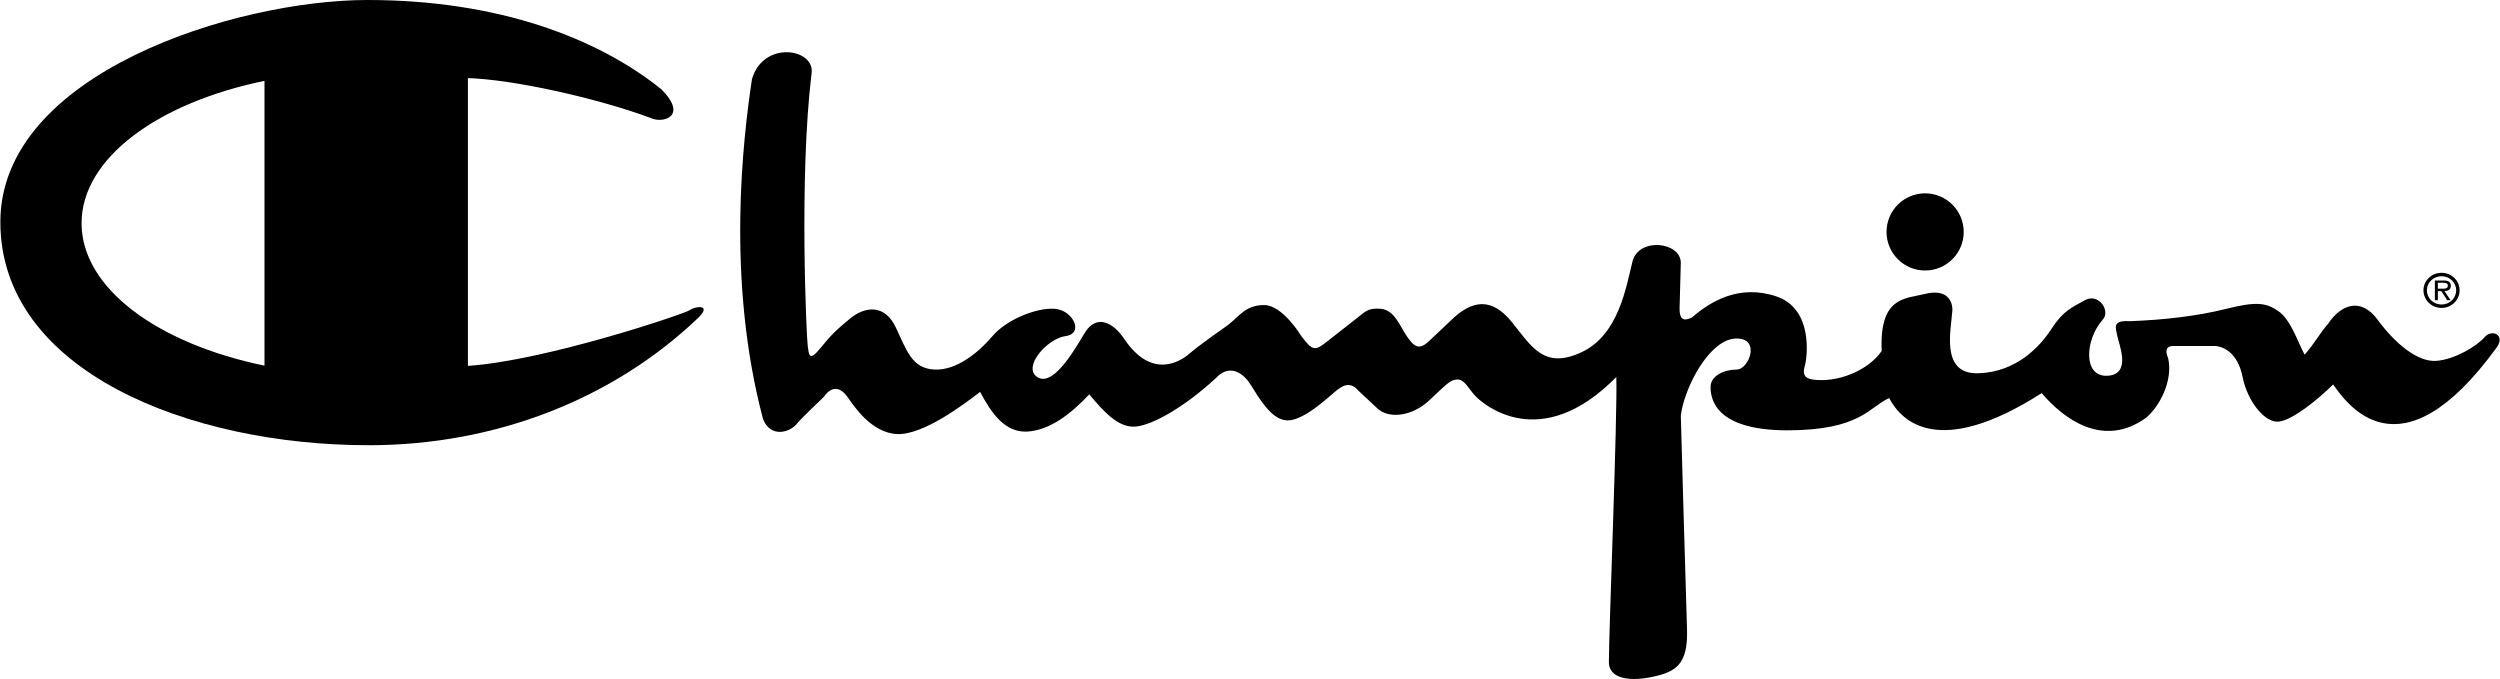
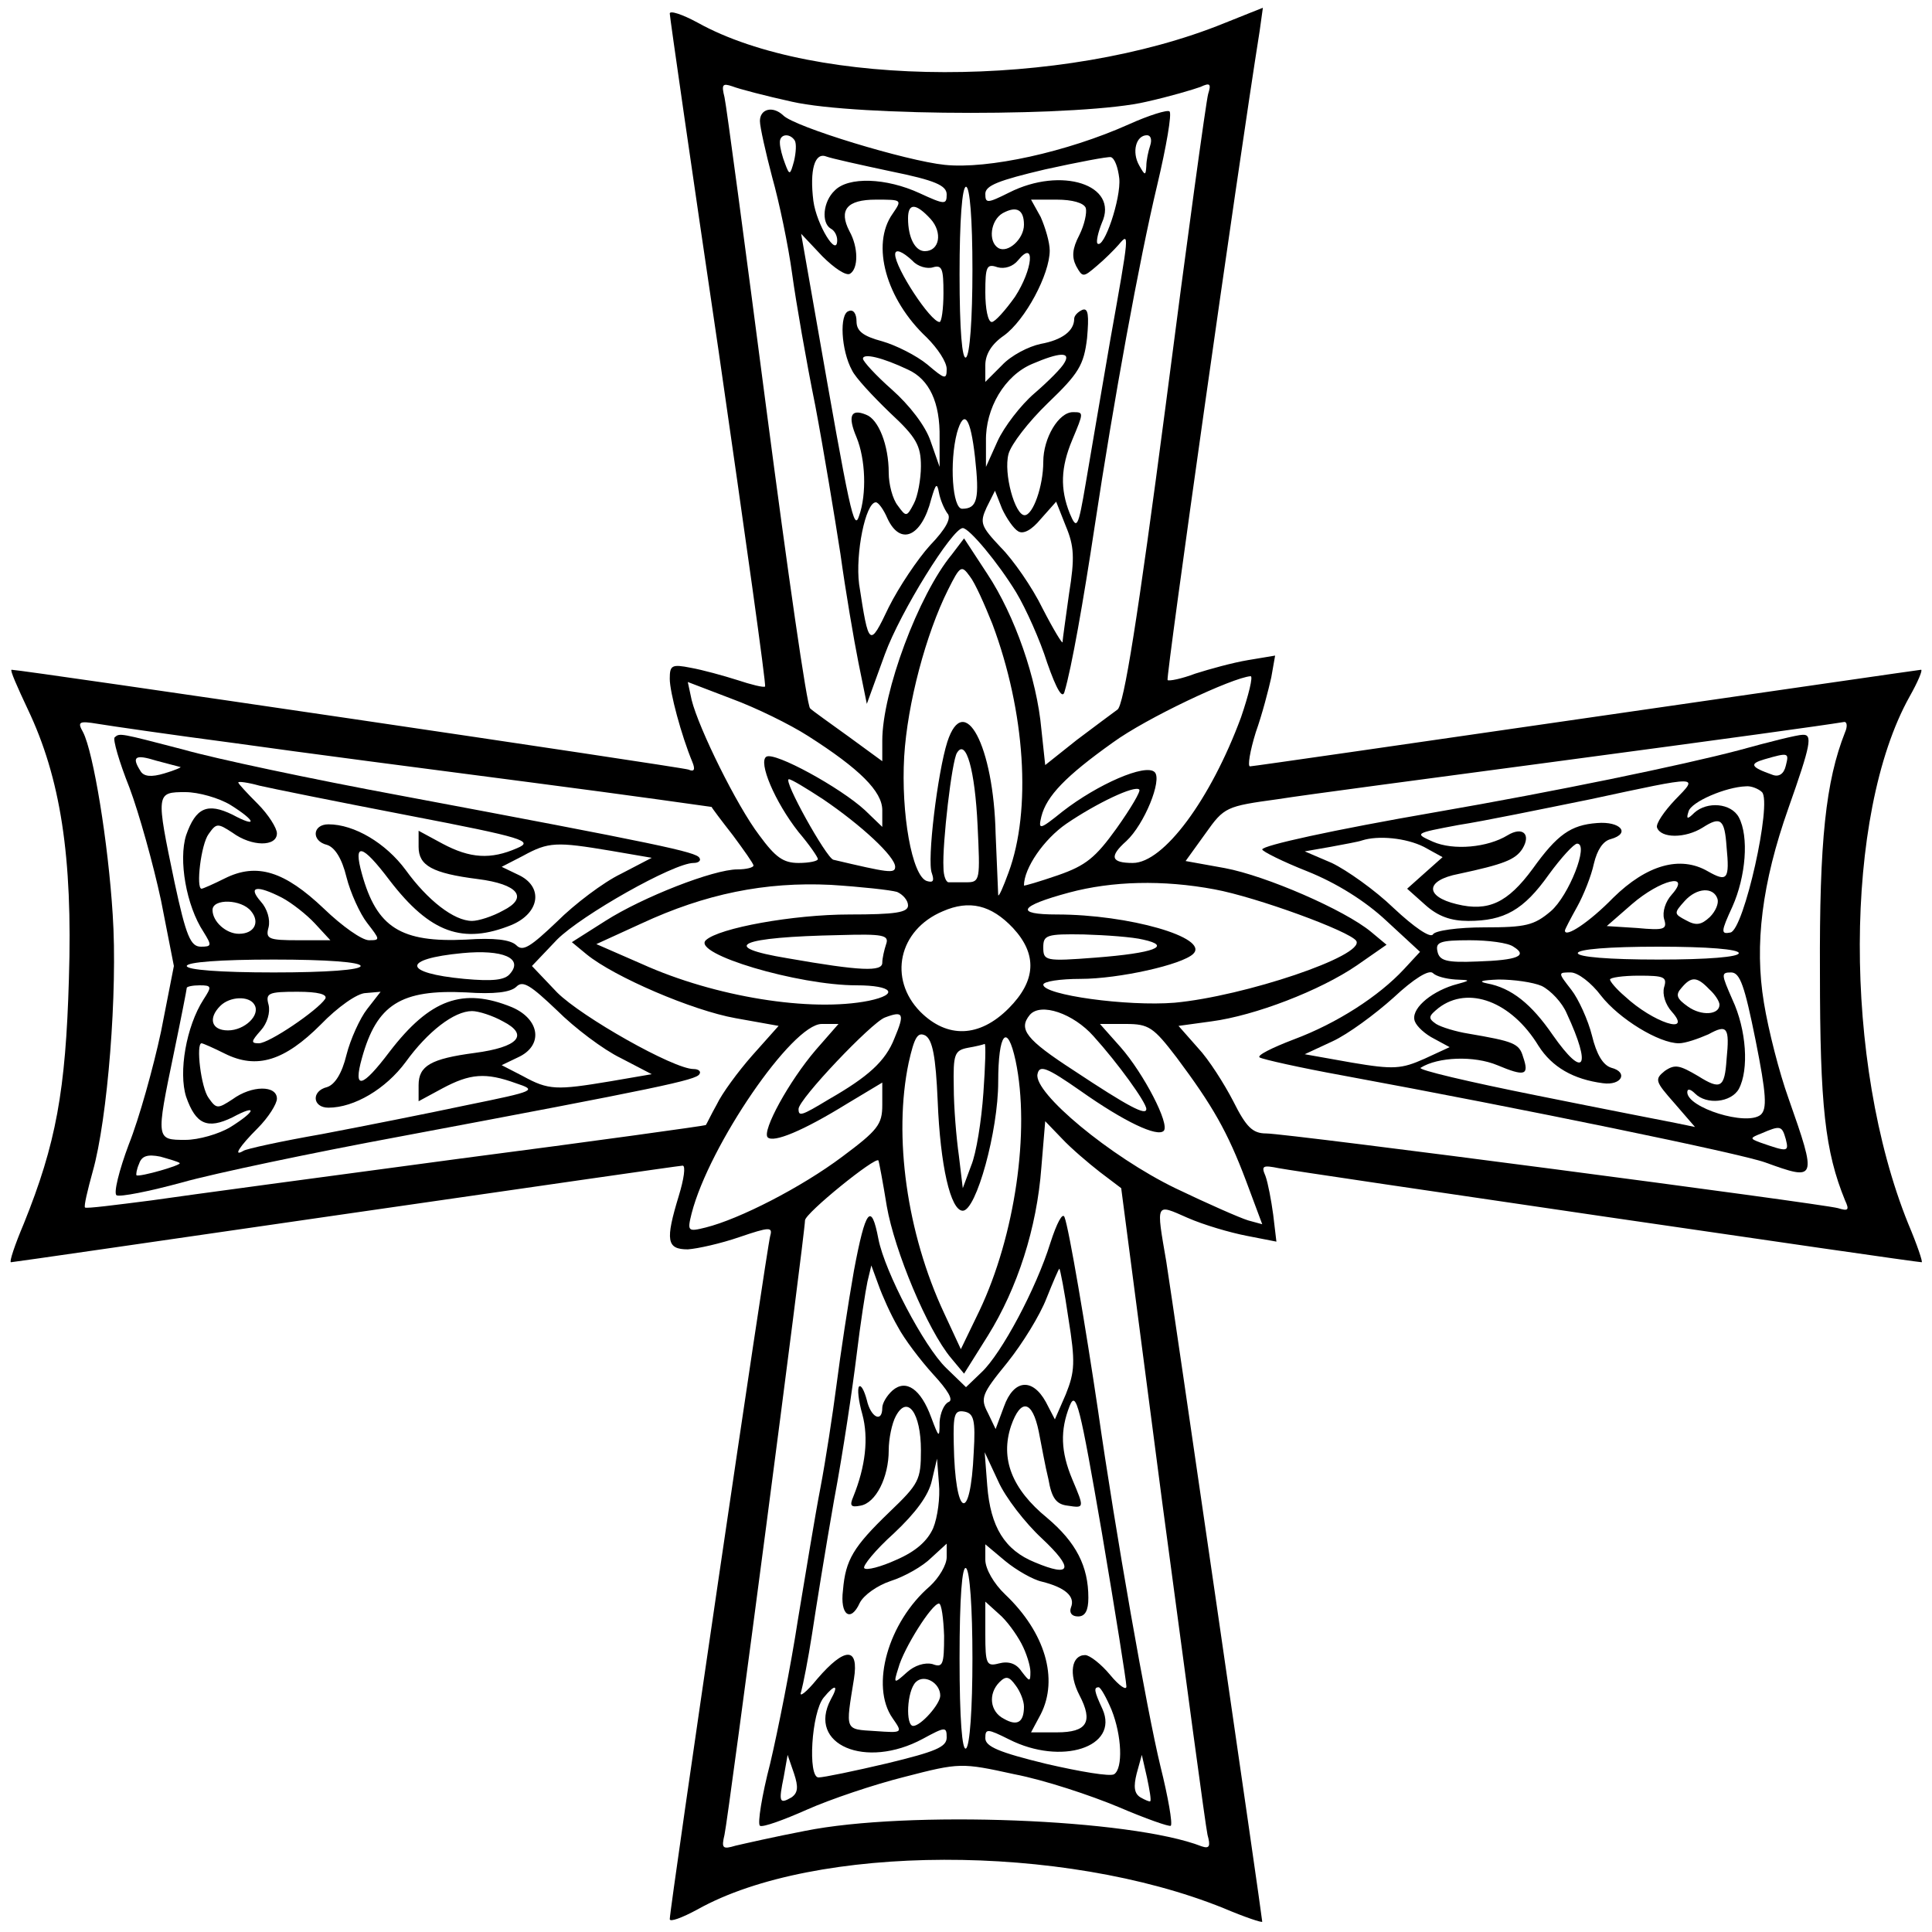
- <svg xmlns="http://www.w3.org/2000/svg" width="2500" height="679" viewBox="0 0 615.489 167.215">
-   <path d="M185.082 19.546c-2.138 14.354-6.414 49.172 2.749 83.684 1.833 4.58 6.414 3.359 8.247 1.221.611-.916 6.719-6.719 6.719-6.719 2.138-3.055 4.276-2.139 5.803 0 1.527 2.139 5.803 8.857 12.217 9.162 6.413.305 16.492-7.33 20.462-10.385 2.749 5.193 6.108 10.08 11.606 9.773 5.498-.305 10.689-4.275 15.271-9.162 3.36 3.971 7.025 8.246 11.301 7.941 4.275-.305 12.217-4.887 19.852-11.912 3.054-3.359 6.414-1.832 8.551 1.527s5.192 8.857 9.163 8.857c3.97 0 9.772-5.498 11.604-7.025 1.833-1.525 3.665-2.748 5.804-.305l4.581 4.275c2.749 2.75 8.552 2.139 12.827-1.832 4.276-3.971 5.192-5.191 7.024-5.191 1.833 0 2.749 2.443 4.581 4.275 1.833 1.832 15.882 14.049 34.513-4.887.305 9.469-1.833 62.609-1.833 70.246 0 3.664 4.275 4.887 10.385 3.664 6.107-1.221 9.162-3.055 8.856-11.91-.306-8.857-1.527-52.531-1.527-52.531.917-7.025 7.024-18.631 13.438-18.936 6.414-.306 3.359 7.635.306 7.635s-6.414 1.527-6.414 4.275.917 10.689 18.937 10.689c18.019 0 20.156-5.803 25.044-7.941 3.054 5.803 12.216 14.967 37.565-1.221 5.192 6.107 14.966 13.744 25.655 6.107 3.359-2.748 6.719-9.162 5.497-14.66-.916-2.137-.306-3.053 1.222-3.053h10.079c2.138 0 5.803 1.527 7.024 7.635 1.222 6.109 5.497 11.301 8.857 10.994 3.358-.305 9.772-5.496 13.438-9.162 3.055 4.277 16.188 24.129 40.315-9.162 2.138-3.054-1.222-4.581-3.055-2.443-1.832 2.138-7.33 5.498-11.911 5.802-4.581.307-10.078-4.275-14.354-10.078-4.275-5.803-9.162-3.666-12.217.916-2.138 2.443-3.359 4.886-5.803 7.634-1.527-2.748-3.359-8.55-6.413-10.688-3.055-2.138-5.498-2.443-12.828-.611s-15.576 2.749-23.822 3.054c-4.581-.305-3.359 1.833-3.054 3.665.305 1.833 3.664 9.467-2.443 9.774-6.108.305-5.498-8.857-1.222-13.744 2.138-2.138-.917-6.72-4.276-4.887-3.359 1.833-5.497 2.749-8.246 7.024-2.748 4.276-8.552 10.69-18.02 10.995s-6.719-10.689-6.414-15.576c0-2.749-1.832-5.192-6.719-3.97s-11.301.611-10.689 14.048c-3.359 4.887-10.995 7.941-17.104 7.025-1.832-.307-2.443-1.223-1.832-3.359.611-2.139 2.138-14.049-7.024-17.104-9.163-3.054-16.188 1.222-20.769 5.192-2.443 1.222-3.054 0-3.054-2.138l.305-11.3c0-5.192-10.384-6.414-11.911-.306-1.527 6.108-3.359 18.02-12.521 22.296-9.163 4.275-12.217-1.223-17.104-7.331-4.887-6.108-9.773-5.803-15.271-.305l-5.498 5.192c-2.138 1.832-3.359 1.221-5.191-1.528-1.833-2.748-3.055-6.414-6.414-6.719s-3.971.916-6.414 2.749l-7.024 5.498c-2.748 2.137-3.359 2.137-6.107-1.528 0 0-4.582-7.635-9.162-7.635-4.582 0-6.109 2.749-8.857 4.887 0 0-7.025 4.887-9.468 7.024-2.443 2.139-9.468 6.414-16.187-3.665-2.443-3.665-6.719-6.414-9.773-1.222-3.054 5.191-7.94 13.132-11.605 10.689s2.443-9.467 7.024-10.079c4.581-.61 1.833-6.414-2.749-6.719-4.582-.305-11.911 2.749-15.271 6.719-3.359 3.971-8.857 8.551-14.354 8.247-5.497-.307-6.719-4.582-9.468-10.384-2.749-5.803-7.635-5.192-11.3-2.138-3.665 3.054-4.582 3.97-7.33 7.329-2.749 3.361-2.749 1.527-3.054-.609-.306-2.138-2.138-41.537.917-66.886 1.218-6.408-11.915-8.546-14.663 1.227z" />
-   <path d="M474.004 66.615c5.248 0 9.502-4.254 9.502-9.502s-4.254-9.502-9.502-9.502-9.502 4.254-9.502 9.502 4.254 9.502 9.502 9.502zM169.811 76.354c-1.221.917-35.733 12.521-54.669 13.744V19.241c10.995.305 31.763 4.887 44.896 9.773 3.054 1.527 9.468-.305 2.749-7.024C147.21 9.468 122.777 0 90.403 0S0 18.02 0 54.669s46.423 54.975 90.708 54.975c31.153 0 60.167-11.301 81.241-31.458 3.36-3.359-.917-2.748-2.138-1.832zM65.049 90.045C38.687 84.615 20 70.96 20 54.975c0-15.979 18.702-29.629 45.049-35.063v70.133zM601.192 67.18c-2.464 0-4.462 1.937-4.462 4.302 0 2.415 1.998 4.352 4.462 4.352 2.451 0 4.438-1.937 4.438-4.352 0-2.366-1.986-4.302-4.438-4.302zm0 7.808c-2.011 0-3.616-1.532-3.616-3.506 0-1.912 1.605-3.457 3.616-3.457 1.985 0 3.591 1.544 3.591 3.457 0 1.974-1.605 3.506-3.591 3.506z" />
-   <path d="M603.473 70.354c0-.405-.185-.833-.552-1.042-.38-.208-.797-.233-1.214-.233h-2.169v4.842h.735V71.69h.87l1.422 2.231h.846l-1.508-2.231c.883-.024 1.57-.379 1.57-1.336zm-2.391.735h-.809v-1.458h1.287c.625 0 1.177.086 1.177.71 0 .871-.956.748-1.655.748z" />
+ <svg xmlns="http://www.w3.org/2000/svg" version="1.0" width="300pt" height="300pt" viewBox="0 0 300 300" preserveAspectRatio="xMidYMid meet">
+   <g transform="translate(0,300) scale(0.1,-0.1)" fill="#000000" stroke="none">
+     <path d="M1040 2979 c0 -5 34 -241 76 -525 41 -284 74 -518 72 -520 -2 -2 -22 3 -43 10 -22 7 -55 16 -72 19 -30 6 -33 4 -33 -17 0 -21 18 -88 35 -129 5 -12 3 -16 -6 -12 -11 4 -1035 155 -1051 155 -3 0 9 -27 25 -61 51 -107 70 -229 64 -419 -5 -174 -20 -256 -70 -380 -14 -33 -23 -60 -20 -60 3 0 237 34 520 75 284 41 519 75 523 75 5 0 2 -21 -6 -47 -21 -69 -19 -83 14 -83 15 1 51 9 80 19 47 16 52 16 48 2 -5 -16 -156 -1044 -156 -1061 0 -5 19 2 43 15 182 102 567 103 817 2 33 -14 60 -23 60 -21 0 7 -139 962 -149 1025 -16 93 -17 90 33 68 25 -11 66 -23 92 -28 l46 -9 -5 42 c-3 22 -8 49 -12 60 -7 16 -4 17 21 12 24 -5 987 -146 998 -146 2 0 -7 27 -21 60 -101 250 -100 635 2 818 13 23 21 42 18 42 -2 0 -236 -34 -520 -75 -283 -41 -518 -75 -522 -75 -4 0 0 24 9 53 10 28 20 67 24 85 l6 34 -42 -7 c-24 -4 -60 -14 -82 -21 -21 -8 -41 -12 -43 -10 -3 3 108 788 143 1008 l5 36 -60 -24 c-251 -102 -635 -101 -818 1 -24 13 -43 19 -43 14z m190 -137 c102 -23 454 -23 550 0 36 8 73 19 84 23 15 7 17 5 12 -11 -3 -10 -33 -228 -66 -484 -43 -328 -65 -467 -75 -472 -7 -5 -35 -26 -63 -47 l-49 -39 -6 56 c-7 78 -41 176 -84 241 l-36 55 -19 -25 c-52 -63 -108 -214 -108 -289 l0 -32 -52 38 c-29 21 -56 40 -60 44 -5 3 -35 213 -68 465 -33 253 -62 471 -65 484 -5 20 -3 22 12 17 10 -4 52 -15 93 -24z m311 -811 c51 -136 61 -289 25 -386 -8 -22 -15 -38 -16 -35 0 3 -2 46 -4 95 -3 138 -49 223 -75 143 -15 -47 -32 -185 -24 -204 4 -12 2 -15 -8 -12 -23 8 -40 105 -35 193 5 83 34 191 68 259 19 38 21 39 34 21 8 -10 23 -44 35 -74z m386 -145 c-47 -127 -120 -226 -168 -226 -34 0 -37 10 -10 34 28 26 56 95 44 107 -14 14 -89 -19 -143 -61 -36 -29 -38 -29 -33 -8 8 32 38 63 111 115 52 38 186 101 214 103 4 0 -3 -29 -15 -64z m-672 -29 c80 -51 115 -86 115 -115 l0 -26 -27 26 c-38 35 -140 91 -153 83 -13 -8 13 -70 50 -117 17 -20 30 -39 30 -42 0 -3 -13 -6 -30 -6 -24 0 -36 9 -61 43 -35 46 -94 166 -105 210 l-6 28 68 -26 c38 -14 91 -40 119 -58z m-890 -11 c99 -14 306 -41 460 -61 154 -20 280 -38 280 -38 0 -1 15 -21 33 -44 17 -23 32 -44 32 -47 0 -3 -11 -6 -25 -6 -37 0 -147 -43 -205 -80 l-52 -33 23 -19 c43 -35 164 -87 231 -99 l67 -12 -41 -46 c-22 -25 -47 -59 -55 -76 -9 -16 -16 -31 -17 -32 -1 -1 -173 -25 -381 -52 -209 -28 -425 -57 -480 -65 -55 -7 -101 -13 -103 -11 -2 2 4 27 12 56 23 81 39 280 31 399 -7 112 -30 252 -46 283 -9 16 -7 18 23 13 18 -3 114 -17 213 -30z m2500 17 c-30 -76 -40 -168 -39 -373 0 -208 8 -278 39 -354 7 -15 5 -17 -11 -12 -25 7 -855 116 -888 116 -21 0 -31 10 -51 50 -14 27 -38 65 -55 83 l-30 34 51 7 c68 9 169 48 226 87 l46 32 -24 20 c-41 34 -163 87 -227 99 l-61 11 31 43 c29 41 32 42 112 53 44 7 234 32 421 57 292 39 422 57 459 63 4 0 5 -7 1 -16z m-1347 -145 c4 -84 4 -88 -17 -88 -11 0 -24 0 -28 0 -4 0 -8 10 -8 23 -2 36 13 166 21 178 14 23 28 -27 32 -113z m-240 41 c59 -40 112 -89 112 -105 0 -11 -11 -9 -96 11 -11 3 -79 125 -69 125 4 0 27 -14 53 -31z m456 -45 c-33 -46 -48 -58 -91 -73 -29 -10 -53 -17 -53 -16 0 27 31 72 66 96 47 32 106 60 113 53 3 -2 -13 -29 -35 -60z m-341 -99 c9 -4 17 -13 17 -21 0 -11 -20 -14 -91 -14 -87 0 -203 -21 -223 -40 -22 -21 143 -70 234 -70 56 0 67 -14 19 -24 -90 -18 -239 6 -352 57 l-71 31 70 32 c99 46 192 65 294 60 47 -3 93 -8 103 -11z m493 4 c65 -12 210 -65 220 -80 14 -23 -174 -86 -282 -96 -74 -6 -204 12 -204 28 0 5 26 9 58 9 59 0 158 22 175 39 25 25 -100 61 -212 61 -66 0 -59 13 19 34 67 18 146 20 226 5z m-313 -60 c38 -41 36 -82 -7 -125 -45 -45 -95 -47 -137 -5 -50 51 -34 127 35 156 41 18 75 10 109 -26z m-197 -25 c-3 -9 -6 -22 -6 -29 0 -14 -33 -13 -147 7 -109 18 -75 33 81 36 67 2 77 0 72 -14z m399 7 c46 -10 17 -21 -74 -28 -78 -6 -81 -5 -81 16 0 19 5 21 63 20 34 -1 76 -4 92 -8z m-77 -150 c38 -42 82 -103 82 -113 0 -11 -27 3 -113 60 -74 48 -86 64 -68 86 17 20 68 2 99 -33z m-309 -3 c-14 -36 -41 -60 -102 -95 -43 -26 -47 -27 -47 -15 0 15 113 134 134 142 29 11 31 6 15 -32z m-122 -18 c-42 -49 -84 -126 -75 -136 9 -9 55 10 123 52 l55 33 0 -35 c0 -30 -7 -39 -62 -80 -64 -48 -160 -97 -212 -110 -28 -7 -29 -6 -22 22 27 105 156 294 202 294 l26 0 -35 -40z m560 -12 c56 -75 79 -115 108 -192 l25 -67 -22 6 c-13 4 -63 26 -113 50 -101 49 -220 148 -214 177 3 15 14 11 67 -26 68 -48 119 -72 129 -62 10 10 -31 89 -67 130 l-32 36 40 0 c36 0 43 -5 79 -52z m-371 -67 c4 -101 20 -171 39 -171 21 0 55 124 55 200 0 76 14 93 27 33 23 -109 -1 -272 -56 -388 l-29 -60 -26 56 c-58 124 -79 275 -55 389 9 40 14 48 26 42 11 -7 16 -32 19 -101z m71 12 c-3 -43 -11 -94 -19 -113 l-13 -35 -6 50 c-4 28 -8 76 -8 107 -1 51 1 57 22 61 12 2 24 5 26 6 2 0 1 -34 -2 -76z m181 -123 l33 -25 64 -490 c36 -269 67 -501 70 -514 5 -18 3 -22 -9 -18 -110 43 -457 56 -616 24 -47 -9 -95 -20 -108 -23 -20 -6 -22 -4 -17 17 6 26 125 934 125 954 0 11 110 100 114 93 1 -2 7 -34 13 -71 12 -69 63 -192 100 -236 l20 -24 37 59 c46 74 76 167 83 261 l6 72 26 -27 c14 -15 41 -38 59 -52z" />
+     <path d="M1180 2812 c0 -9 9 -49 19 -87 11 -39 25 -106 31 -150 6 -44 22 -136 36 -205 13 -69 30 -172 39 -230 8 -58 21 -134 28 -169 l13 -64 28 77 c24 66 105 196 121 196 10 0 55 -54 83 -100 15 -25 37 -74 48 -109 15 -43 24 -57 27 -45 11 37 29 139 47 258 29 192 69 412 97 529 14 59 23 111 19 114 -3 3 -32 -6 -63 -20 -96 -43 -219 -70 -286 -63 -59 6 -234 59 -251 77 -16 15 -36 10 -36 -9z m54 -30 c3 -5 2 -19 -1 -32 -6 -22 -7 -23 -14 -4 -4 10 -8 25 -8 32 -1 14 15 16 23 4z m552 -8 c-3 -9 -6 -23 -6 -32 -1 -15 -2 -15 -11 1 -12 21 -5 47 12 47 6 0 8 -7 5 -16z m-403 -40 c69 -14 87 -22 87 -36 0 -16 -3 -16 -42 2 -52 24 -111 26 -132 4 -18 -17 -21 -50 -6 -59 6 -3 10 -11 10 -18 0 -28 -32 24 -37 61 -6 48 2 76 20 69 8 -3 53 -13 100 -23z m355 -11 c3 -31 -24 -111 -34 -101 -2 3 1 17 7 32 27 59 -63 88 -144 47 -34 -17 -37 -17 -37 -2 0 13 21 21 93 38 50 11 97 20 102 19 6 -2 11 -16 13 -33z m-228 -142 c0 -76 -4 -132 -10 -136 -6 -4 -10 42 -10 129 0 84 4 136 10 136 6 0 10 -50 10 -129z m-124 87 c-34 -48 -10 -133 53 -192 17 -17 31 -38 31 -49 0 -17 -3 -16 -30 7 -17 14 -49 30 -70 36 -30 8 -40 16 -40 31 0 12 -5 19 -12 16 -15 -4 -12 -61 5 -92 5 -11 32 -40 59 -66 41 -38 48 -51 48 -83 0 -20 -5 -47 -11 -58 -11 -21 -12 -21 -25 -3 -8 10 -14 33 -14 51 0 43 -16 83 -35 90 -24 10 -29 -2 -15 -35 14 -34 16 -88 4 -122 -8 -25 -14 4 -67 307 l-23 131 33 -35 c18 -18 37 -31 43 -27 13 8 13 41 -1 66 -17 33 -4 49 41 49 41 0 41 0 26 -22z m300 9 c2 -7 -2 -26 -10 -42 -11 -21 -12 -34 -5 -48 10 -18 11 -18 32 0 12 10 27 25 34 33 17 20 17 20 -13 -148 -14 -81 -31 -181 -38 -222 -12 -71 -14 -73 -25 -47 -15 38 -14 71 4 114 18 43 18 43 1 43 -22 0 -46 -40 -46 -77 0 -38 -16 -83 -29 -83 -15 0 -33 65 -25 95 4 15 31 50 61 79 48 46 56 59 61 101 3 35 2 47 -7 44 -7 -3 -13 -9 -13 -14 0 -19 -19 -33 -52 -39 -19 -4 -46 -18 -60 -33 l-26 -26 0 26 c0 17 10 33 29 46 33 24 71 95 71 132 0 13 -7 36 -14 52 l-15 27 40 0 c24 0 42 -5 45 -13z m-241 -17 c19 -21 14 -50 -9 -50 -15 0 -26 21 -26 51 0 24 12 24 35 -1z m145 -9 c0 -22 -25 -45 -40 -36 -16 10 -12 43 7 54 22 12 33 5 33 -18z m-173 -56 c8 -9 23 -13 32 -10 14 4 16 -3 16 -40 0 -25 -3 -45 -6 -45 -14 0 -69 84 -69 105 0 9 11 5 27 -10z m159 -56 c-15 -21 -31 -39 -36 -39 -6 0 -10 21 -10 46 0 40 2 45 19 39 11 -3 24 1 32 11 27 33 23 -14 -5 -57z m-166 -113 c33 -15 50 -51 49 -106 l0 -45 -14 40 c-8 24 -33 56 -60 80 -25 22 -45 44 -45 48 0 9 30 2 70 -17z m243 11 c-4 -8 -25 -29 -47 -48 -21 -18 -47 -52 -57 -74 l-18 -40 0 40 c-1 51 29 102 72 120 42 18 60 19 50 2z m-139 -147 c7 -64 4 -80 -20 -80 -15 0 -20 72 -8 118 11 38 21 24 28 -38z m-43 -87 c7 -7 -2 -24 -27 -50 -19 -21 -48 -64 -64 -96 -30 -63 -31 -62 -46 36 -6 47 10 127 26 127 4 0 12 -11 18 -25 20 -43 53 -29 68 30 7 24 9 26 12 10 2 -11 8 -25 13 -32z m110 -28 c8 -5 21 2 35 19 l24 27 15 -38 c13 -31 14 -49 5 -105 -5 -37 -10 -70 -10 -75 0 -4 -14 19 -31 52 -16 33 -46 76 -65 95 -31 33 -33 38 -22 62 l13 26 11 -28 c7 -15 18 -31 25 -35z" />
+     <path d="M178 1855 c-3 -3 7 -38 23 -78 15 -40 37 -119 49 -175 l20 -102 -20 -102 c-12 -56 -34 -135 -50 -175 -15 -40 -24 -76 -19 -79 5 -3 51 6 102 20 50 14 202 46 337 71 405 76 461 88 466 97 3 4 -1 8 -9 8 -31 0 -174 81 -212 119 l-39 41 39 41 c38 38 181 119 212 119 8 0 12 4 9 8 -5 9 -61 21 -466 97 -135 25 -286 57 -335 71 -100 26 -99 26 -107 19z m102 -46 c3 0 -8 -5 -25 -10 -20 -6 -32 -5 -37 4 -14 22 -8 26 24 16 18 -5 35 -9 38 -10z m353 -75 c182 -35 196 -40 170 -51 -41 -18 -73 -16 -116 7 l-37 20 0 -25 c0 -29 21 -41 92 -50 63 -8 79 -29 39 -49 -16 -9 -38 -16 -48 -16 -28 0 -69 32 -103 79 -31 42 -80 71 -120 71 -25 0 -27 -26 -2 -32 12 -4 23 -21 30 -50 6 -24 21 -57 32 -71 20 -26 21 -27 3 -27 -11 0 -42 22 -70 49 -61 58 -104 72 -154 47 -18 -9 -34 -16 -36 -16 -9 0 -1 69 11 85 12 17 14 17 37 2 30 -22 69 -22 69 -1 0 8 -13 29 -30 46 -16 16 -30 31 -30 33 0 2 15 0 33 -5 17 -4 121 -25 230 -46z m-275 16 c40 -25 42 -36 3 -15 -39 19 -57 11 -72 -32 -12 -38 0 -109 27 -150 13 -21 13 -23 -4 -23 -16 0 -23 16 -41 100 -29 139 -29 140 17 140 20 0 52 -9 70 -20z m590 -71 l64 -11 -48 -25 c-27 -13 -72 -47 -99 -74 -41 -39 -53 -47 -63 -37 -9 9 -35 12 -78 9 -102 -5 -139 19 -162 102 -14 50 0 47 43 -10 63 -82 114 -100 190 -69 44 19 49 60 9 78 l-25 12 33 17 c40 22 52 22 136 8z m-510 -73 c15 -8 38 -26 51 -40 l24 -26 -50 0 c-46 0 -51 2 -46 20 3 12 -2 29 -12 40 -21 24 -6 26 33 6z m-48 -21 c14 -17 5 -35 -19 -35 -20 0 -41 19 -41 37 0 18 45 17 60 -2z m402 -97 c-8 -10 -27 -12 -71 -8 -96 9 -98 31 -3 40 63 6 95 -8 74 -32z m-232 12 c0 -6 -52 -10 -135 -10 -83 0 -135 4 -135 10 0 6 52 10 135 10 83 0 135 -4 135 -10z m404 -143 l48 -25 -64 -11 c-84 -14 -96 -14 -136 8 l-33 17 25 12 c40 18 35 59 -9 78 -76 31 -127 13 -190 -69 -43 -57 -57 -60 -43 -10 23 83 60 107 162 102 43 -3 69 0 78 9 10 10 22 2 63 -37 27 -27 72 -61 99 -74z m-648 91 c-27 -42 -39 -113 -27 -151 15 -43 33 -51 72 -32 39 21 37 10 -3 -15 -18 -11 -50 -20 -70 -20 -46 0 -46 0 -18 135 11 53 20 99 20 101 0 2 9 4 20 4 19 0 19 -2 6 -22z m189 1 c-12 -18 -87 -69 -103 -69 -13 0 -12 3 3 20 10 11 15 28 12 40 -5 18 0 20 45 20 32 0 47 -4 43 -11z m65 -16 c-11 -14 -26 -47 -32 -71 -7 -29 -18 -46 -30 -50 -25 -6 -23 -32 2 -32 40 0 89 29 120 71 34 47 75 79 103 79 10 0 32 -7 48 -16 41 -21 24 -40 -44 -49 -68 -9 -87 -20 -87 -50 l0 -25 37 20 c43 23 67 25 114 8 33 -11 32 -12 -76 -34 -61 -13 -162 -33 -225 -45 -63 -11 -118 -23 -122 -26 -17 -10 -6 7 22 35 17 17 30 38 30 46 0 21 -39 21 -69 -1 -23 -15 -25 -15 -37 2 -12 16 -20 85 -11 85 2 0 18 -7 36 -16 50 -25 93 -11 149 45 26 27 57 49 70 49 l23 2 -21 -27z m-175 7 c10 -16 -15 -40 -41 -40 -26 0 -31 19 -12 38 15 15 45 16 53 2z m-116 -246 c4 -3 -62 -22 -67 -19 -1 1 0 9 4 18 4 12 13 15 33 11 14 -4 28 -8 30 -10z" />
+     <path d="M2700 1835 c-87 -23 -285 -64 -470 -96 -162 -28 -270 -52 -270 -58 0 -3 32 -19 70 -34 45 -18 90 -46 123 -77 l52 -48 -25 -27 c-39 -42 -104 -84 -171 -109 -34 -13 -58 -25 -53 -28 5 -3 63 -16 129 -28 282 -52 617 -121 656 -135 80 -29 81 -28 36 100 -14 39 -31 105 -38 148 -15 90 -3 186 38 302 35 99 38 115 22 114 -8 0 -52 -11 -99 -24z m73 -24 c-3 -13 -11 -18 -21 -14 -34 12 -36 17 -12 24 38 11 38 10 33 -10z m-172 -53 c-17 -18 -30 -37 -28 -43 6 -17 44 -17 71 0 28 18 34 13 37 -30 5 -51 1 -55 -29 -38 -43 25 -95 10 -147 -41 -37 -38 -75 -63 -75 -51 0 2 9 19 19 37 10 18 22 48 26 67 5 21 14 35 26 38 32 9 15 28 -21 25 -41 -3 -62 -18 -100 -71 -39 -53 -69 -67 -118 -55 -50 12 -49 37 3 47 70 15 88 22 99 39 14 23 0 35 -23 21 -31 -19 -84 -24 -116 -10 -29 13 -29 13 40 26 39 6 131 25 205 40 172 37 168 37 131 -1z m135 12 c16 -16 -28 -214 -49 -218 -15 -3 -15 1 3 40 21 47 26 109 10 139 -12 22 -49 25 -69 7 -11 -11 -13 -10 -9 2 4 15 58 38 89 39 8 1 20 -4 25 -9z m-525 -85 l29 -16 -27 -24 -28 -25 28 -25 c20 -18 40 -25 67 -25 56 0 86 17 125 72 19 26 39 48 44 48 19 0 -13 -81 -41 -105 -26 -22 -39 -25 -103 -25 -41 0 -77 -5 -80 -11 -4 -6 -29 11 -61 41 -29 28 -73 59 -96 70 l-42 18 40 7 c21 4 44 8 49 10 25 8 68 4 96 -10z m385 -74 c-10 -11 -15 -27 -12 -38 5 -16 1 -18 -42 -14 l-47 3 39 34 c44 38 93 50 62 15z m71 -7 c2 -7 -3 -19 -12 -28 -13 -12 -21 -14 -37 -5 -19 10 -19 11 -2 30 19 21 45 22 51 3z m-317 -74 c23 -14 7 -21 -56 -23 -48 -2 -59 1 -62 16 -3 14 4 17 50 17 29 0 60 -4 68 -10z m350 -10 c0 -6 -48 -10 -125 -10 -77 0 -125 4 -125 10 0 6 48 10 125 10 77 0 125 -4 125 -10z m-440 -41 c25 -1 25 -1 -4 -9 -37 -12 -66 -38 -59 -56 3 -8 16 -20 30 -27 l24 -13 -39 -18 c-36 -16 -48 -17 -113 -6 l-73 13 43 20 c24 11 66 42 95 68 31 29 55 44 61 38 5 -5 20 -9 35 -10z m226 -25 c28 -36 90 -74 121 -74 10 0 30 7 46 14 29 16 33 11 28 -39 -3 -44 -9 -48 -44 -26 -29 17 -36 19 -52 8 -16 -13 -15 -16 15 -50 l32 -37 -29 6 c-15 3 -113 22 -217 43 -105 21 -186 40 -180 43 27 17 83 19 119 4 43 -18 50 -16 40 13 -6 21 -15 24 -85 36 -19 3 -42 10 -50 15 -13 9 -12 12 4 25 46 35 113 10 155 -59 21 -33 54 -52 100 -58 29 -4 40 17 13 24 -13 4 -23 21 -30 50 -6 24 -21 57 -32 71 -21 27 -21 27 -1 27 11 0 32 -16 47 -36z m98 13 c-3 -11 2 -27 12 -38 33 -37 -29 -17 -73 24 -13 11 -23 23 -23 26 0 3 20 6 45 6 39 0 44 -2 39 -18z m142 -82 c17 -85 18 -107 8 -116 -22 -18 -114 11 -114 35 0 6 5 5 12 -2 18 -18 56 -14 68 7 16 30 12 92 -10 139 -17 39 -18 42 -2 42 14 0 21 -21 38 -105z m-332 84 c14 -7 32 -26 39 -43 39 -84 27 -103 -22 -33 -33 48 -64 73 -102 80 -15 3 -8 5 18 6 23 0 53 -4 67 -10z m260 -5 c9 -8 16 -19 16 -24 0 -16 -28 -18 -49 -3 -17 12 -20 18 -10 29 15 18 24 18 43 -2z m119 -233 c5 -20 3 -20 -40 -5 -16 6 -16 7 2 14 30 13 32 12 38 -9z" />
+     <path d="M1326 1027 c-9 -51 -21 -130 -27 -177 -6 -46 -17 -118 -25 -160 -8 -41 -23 -133 -35 -205 -11 -72 -31 -172 -43 -223 -13 -50 -20 -94 -16 -97 4 -3 37 9 73 25 36 16 104 39 152 51 85 22 88 22 170 4 47 -9 119 -33 162 -51 42 -18 79 -31 81 -29 3 3 -4 44 -16 92 -21 86 -70 364 -97 553 -19 128 -45 282 -52 300 -3 8 -12 -9 -22 -40 -22 -71 -76 -172 -107 -201 l-24 -23 -31 30 c-34 33 -95 149 -105 200 -11 58 -20 47 -38 -49z m68 -87 c10 -19 35 -52 55 -74 23 -25 32 -40 24 -43 -7 -3 -13 -17 -14 -31 0 -26 -1 -25 -13 7 -16 44 -39 60 -60 42 -9 -8 -16 -20 -16 -27 0 -24 -18 -15 -24 12 -4 15 -9 24 -12 21 -3 -3 -1 -22 5 -43 10 -37 5 -81 -14 -128 -6 -14 -4 -17 11 -14 24 4 44 44 44 86 0 18 5 42 11 53 18 34 39 5 39 -53 0 -46 -3 -52 -49 -96 -56 -54 -68 -74 -72 -121 -5 -39 12 -51 26 -20 6 12 27 27 48 34 22 7 50 23 63 36 l24 22 0 -21 c0 -12 -12 -32 -26 -45 -65 -56 -93 -155 -58 -205 16 -23 16 -23 -27 -20 -48 3 -46 0 -33 81 8 50 -14 50 -57 0 -17 -21 -29 -30 -25 -20 3 11 11 51 17 90 6 40 21 133 34 207 14 74 29 176 35 225 6 50 14 101 17 115 l6 25 11 -30 c6 -17 19 -46 30 -65z m265 13 c11 -68 10 -83 -4 -118 l-17 -39 -14 27 c-21 38 -50 35 -65 -7 l-13 -35 -12 25 c-12 23 -10 29 30 78 24 30 51 74 61 100 10 25 19 46 20 46 1 0 8 -35 14 -77z m90 -571 c1 -8 -11 0 -25 17 -14 17 -32 31 -39 31 -21 0 -26 -29 -9 -62 22 -42 12 -58 -35 -58 l-40 0 15 28 c28 55 7 127 -55 186 -18 17 -31 40 -31 54 l0 24 31 -26 c17 -14 43 -29 57 -32 36 -9 52 -23 45 -40 -3 -8 1 -14 11 -14 11 0 16 9 16 29 0 49 -19 86 -64 124 -55 45 -73 92 -56 143 15 43 33 40 43 -9 4 -20 10 -54 15 -74 5 -29 12 -39 30 -41 26 -4 26 -4 7 41 -18 43 -19 76 -4 114 10 25 16 0 50 -197 21 -124 38 -231 38 -238z m-237 363 c-5 -113 -29 -102 -31 13 -1 46 1 53 17 50 14 -3 17 -13 14 -63z m106 -134 c50 -47 46 -61 -11 -37 -47 19 -69 55 -74 119 l-4 52 21 -45 c11 -25 42 -65 68 -89z m-169 16 c-9 -20 -27 -36 -57 -49 -24 -11 -47 -17 -50 -13 -3 3 17 28 46 54 34 32 54 59 59 82 l8 34 3 -39 c2 -21 -2 -52 -9 -69z m61 -202 c0 -78 -4 -136 -10 -140 -6 -4 -10 45 -10 140 0 95 4 144 10 140 6 -4 10 -62 10 -140z m-44 35 c0 -45 -2 -50 -18 -44 -12 3 -28 -2 -40 -13 -20 -18 -21 -18 -13 7 8 30 52 100 63 100 4 0 7 -23 8 -50z m120 -12 c8 -15 14 -35 14 -44 0 -16 -1 -16 -14 1 -8 12 -20 16 -35 12 -19 -5 -21 -1 -21 45 l0 51 21 -19 c12 -10 27 -31 35 -46z m-126 -81 c0 -13 -30 -47 -42 -47 -12 0 -10 54 4 68 13 13 38 -1 38 -21z m130 -17 c0 -24 -10 -31 -31 -19 -22 11 -25 39 -7 57 10 10 15 9 25 -5 7 -9 13 -24 13 -33z m-300 11 c-37 -70 54 -109 143 -61 35 19 37 19 37 2 0 -15 -18 -22 -92 -40 -51 -12 -99 -22 -107 -22 -17 0 -11 101 8 124 18 22 24 20 11 -3z m436 -16 c16 -40 18 -91 4 -100 -6 -4 -53 4 -105 16 -74 18 -95 27 -95 40 0 15 3 15 37 -2 81 -41 171 -12 145 47 -13 28 -14 34 -6 34 3 0 12 -16 20 -35z m-497 -136 c-19 -11 -20 -7 -12 32 l6 34 10 -29 c7 -21 6 -30 -4 -37z m557 -6 c-1 -1 -8 2 -15 6 -10 6 -11 17 -6 37 l8 29 8 -35 c4 -19 7 -36 5 -37z" />
+   </g>
</svg>
